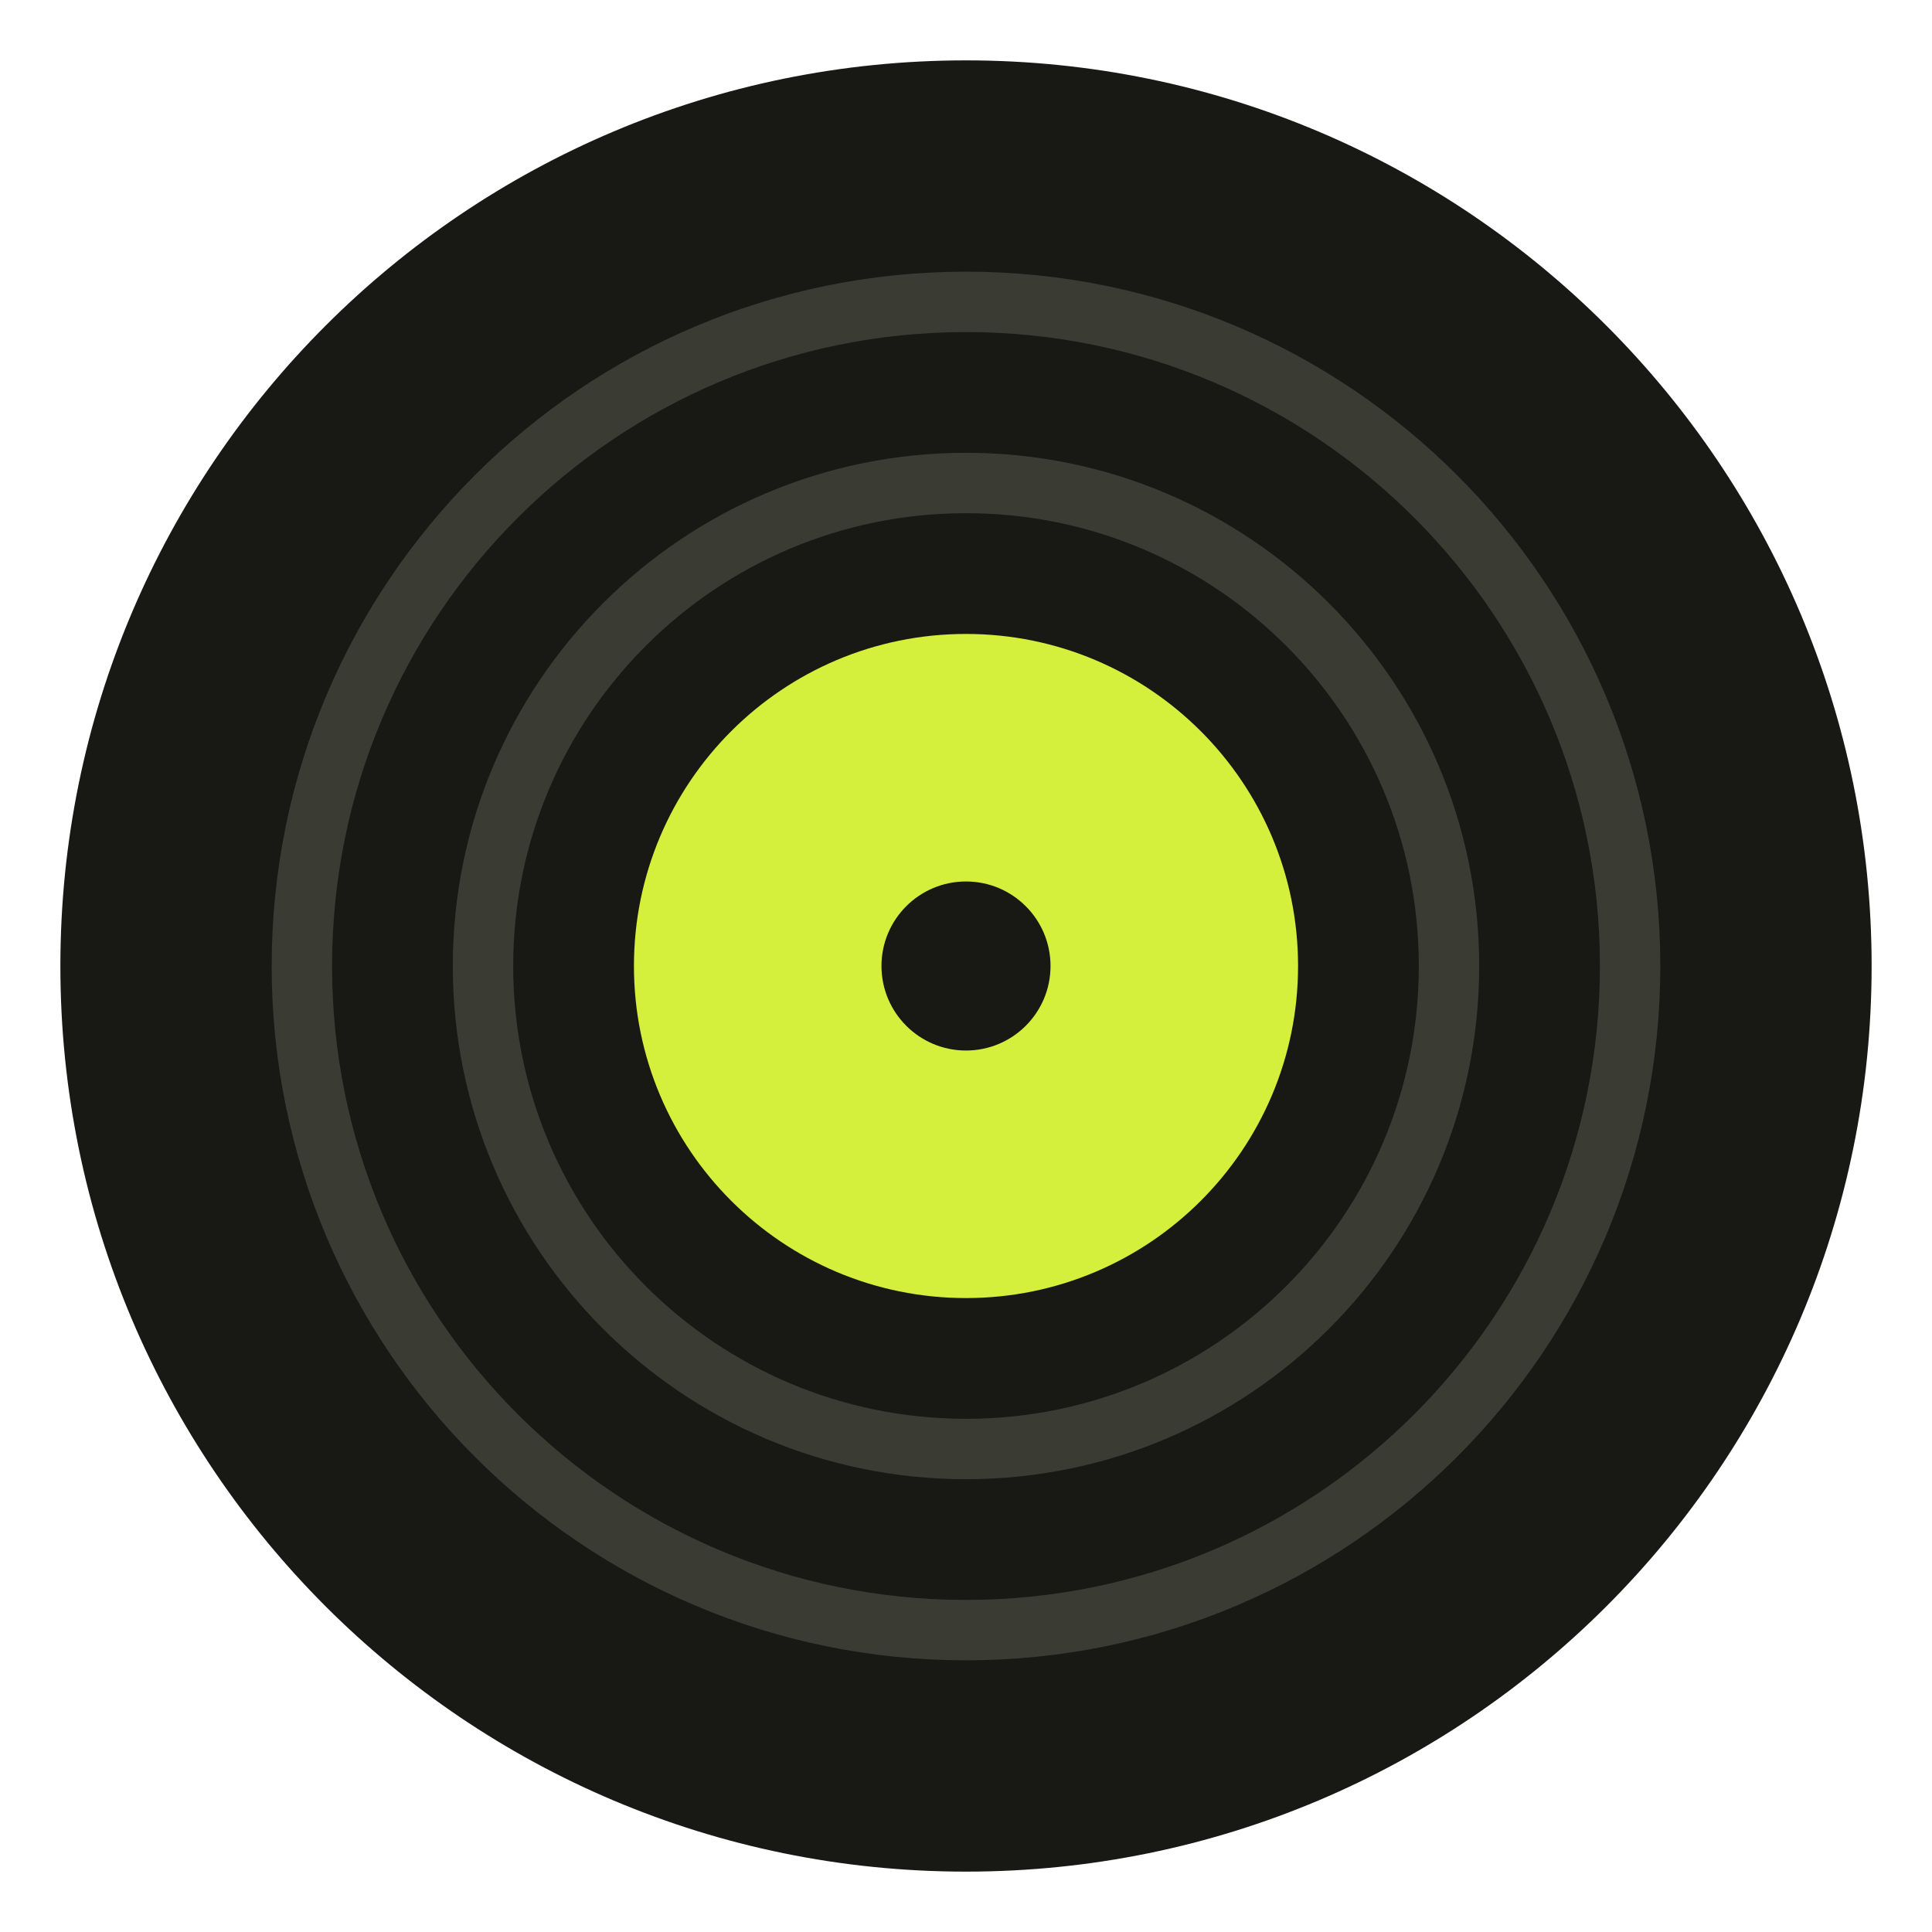
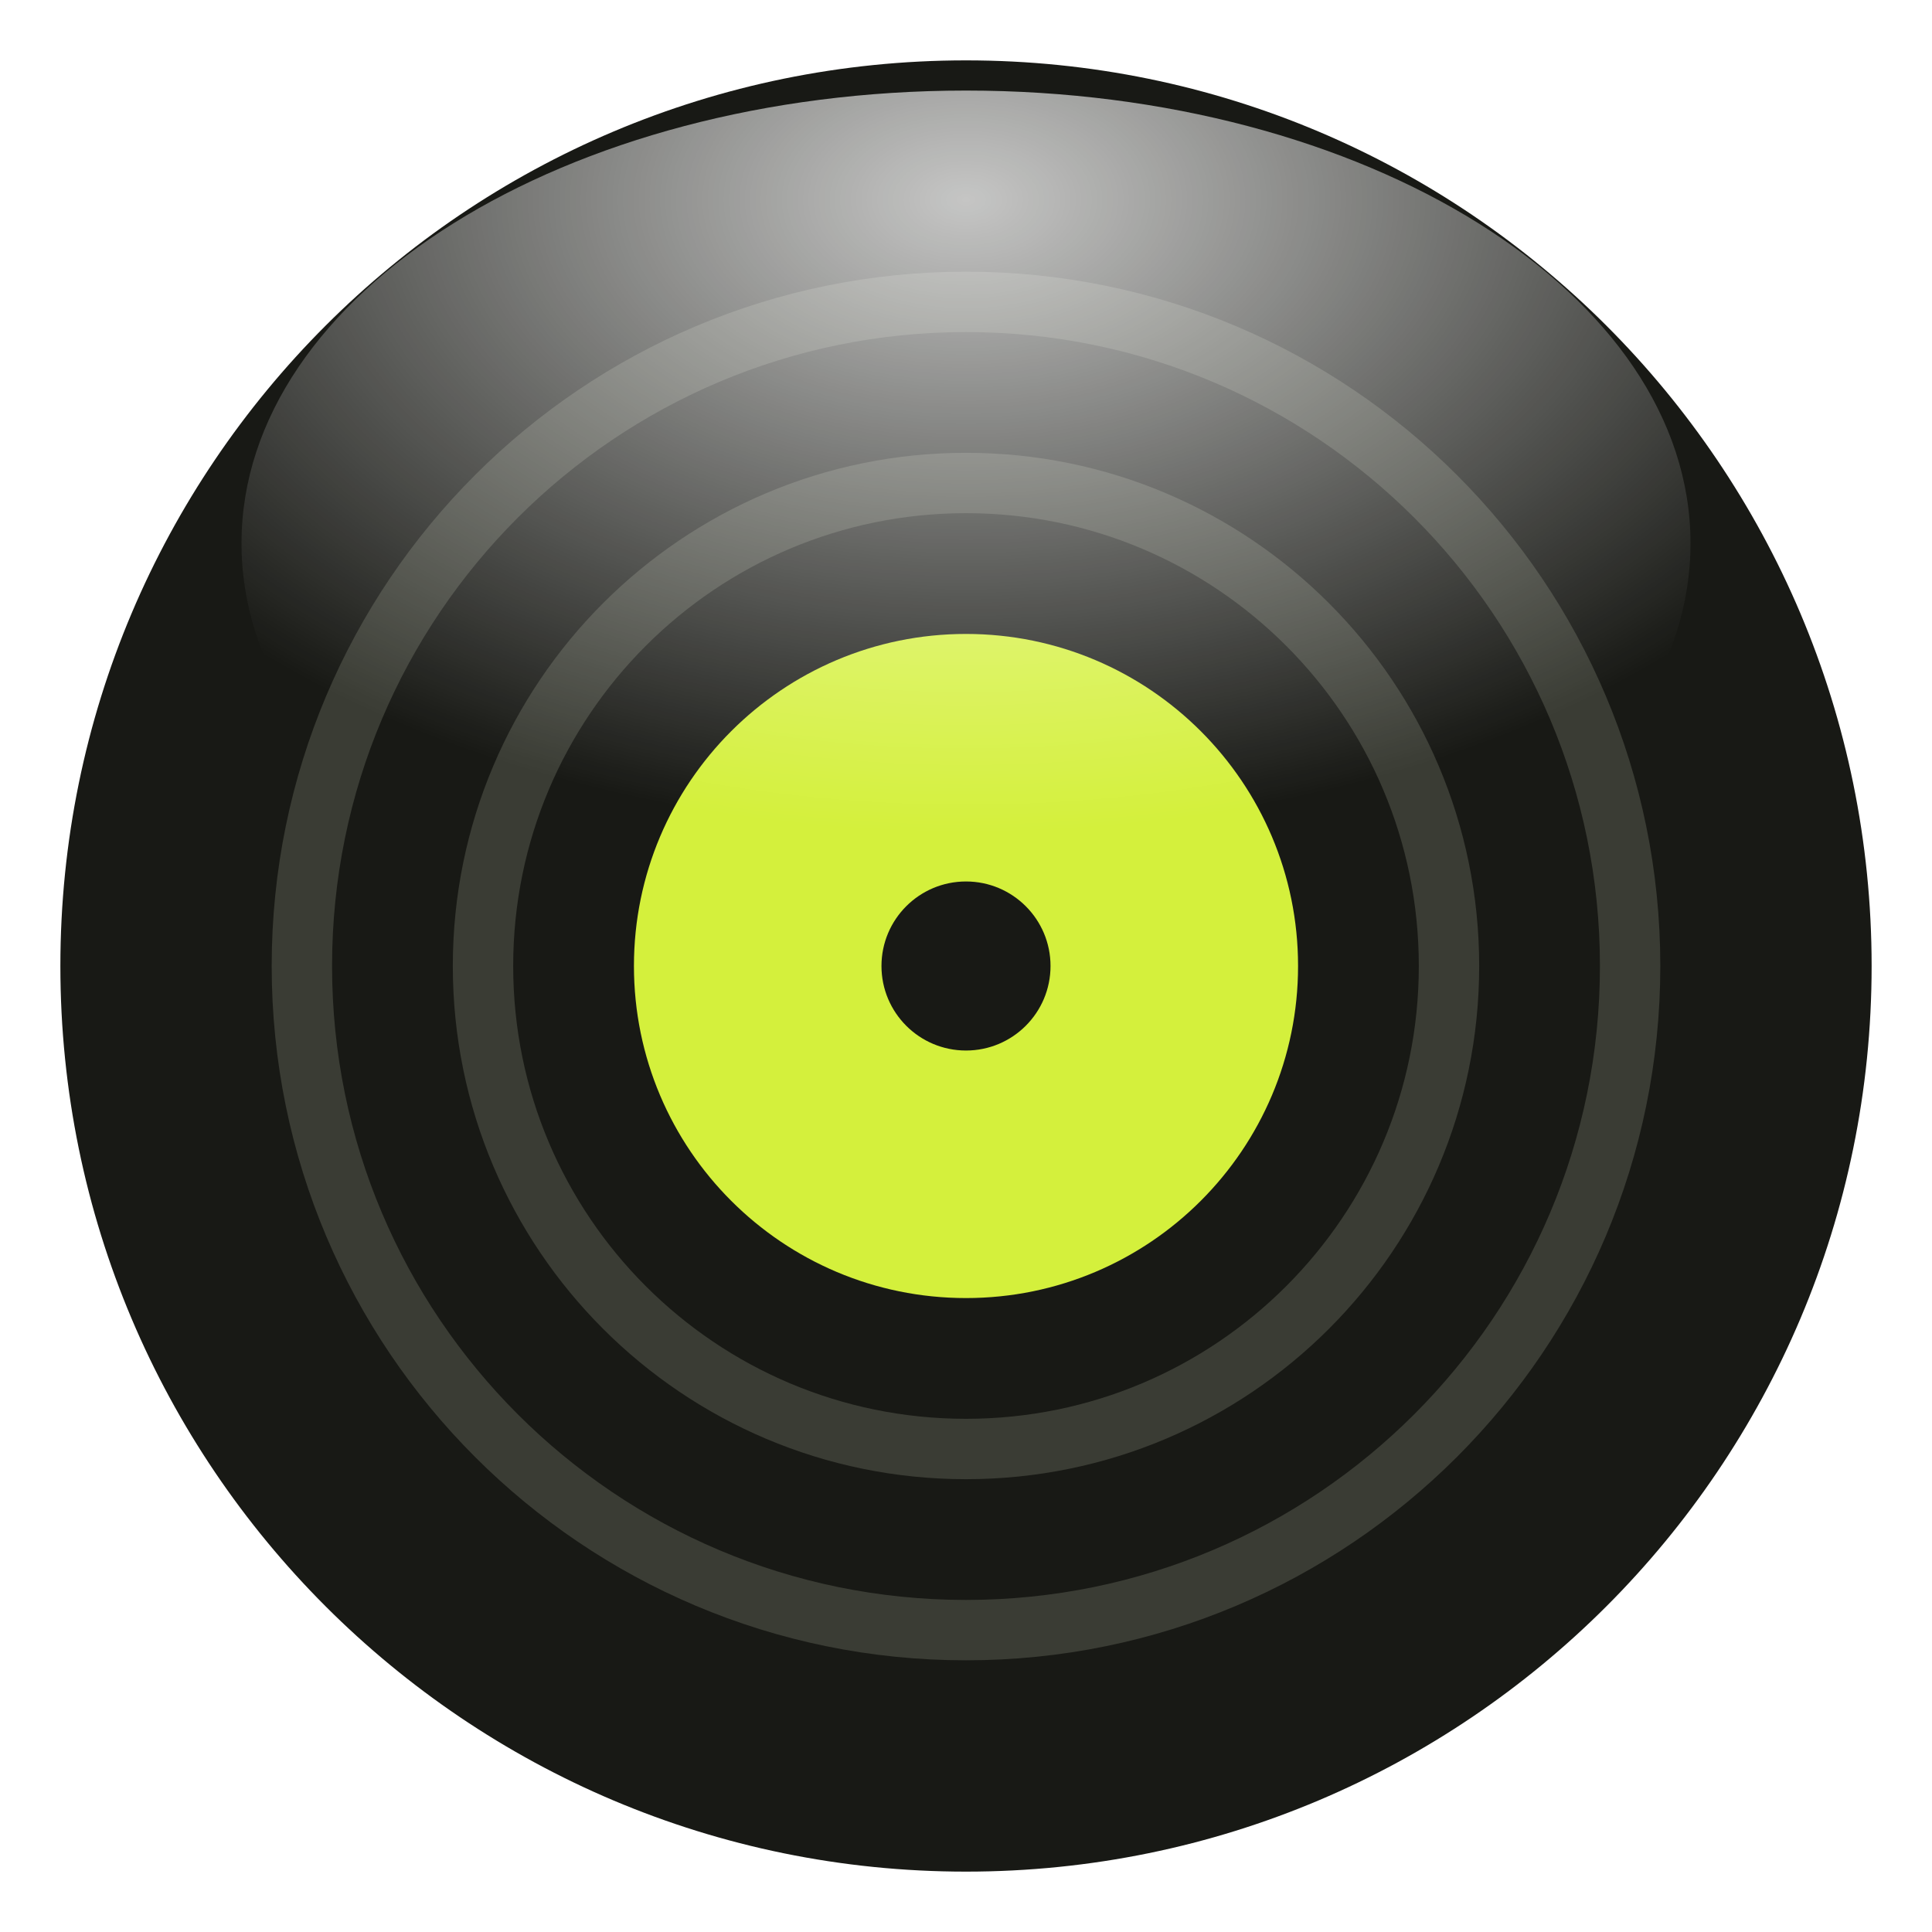
<svg xmlns="http://www.w3.org/2000/svg" viewBox="0 0 32 32">
+   <defs>
+     <radialGradient id="shine" cx=".5" cy=".12" r=".7">
+       <stop offset="0" stop-color="#fff" stop-opacity=".75" />
+       <stop offset="1" stop-color="#fff" stop-opacity="0" />
+     </radialGradient>
+   </defs>
  <circle cx="16" cy="16" r="15" fill="#181915" />
  <circle cx="16" cy="16" r="11" fill="none" stroke="#3a3c34" />
  <circle cx="16" cy="16" r="8" fill="none" stroke="#3a3c34" />
  <circle cx="16" cy="16" r="5.5" fill="#d4f03c" />
  <circle cx="16" cy="16" r="1.4" fill="#181915" />
+   <ellipse cx="16" cy="9" rx="12" ry="7.5" fill="url(#shine)" />
</svg>
